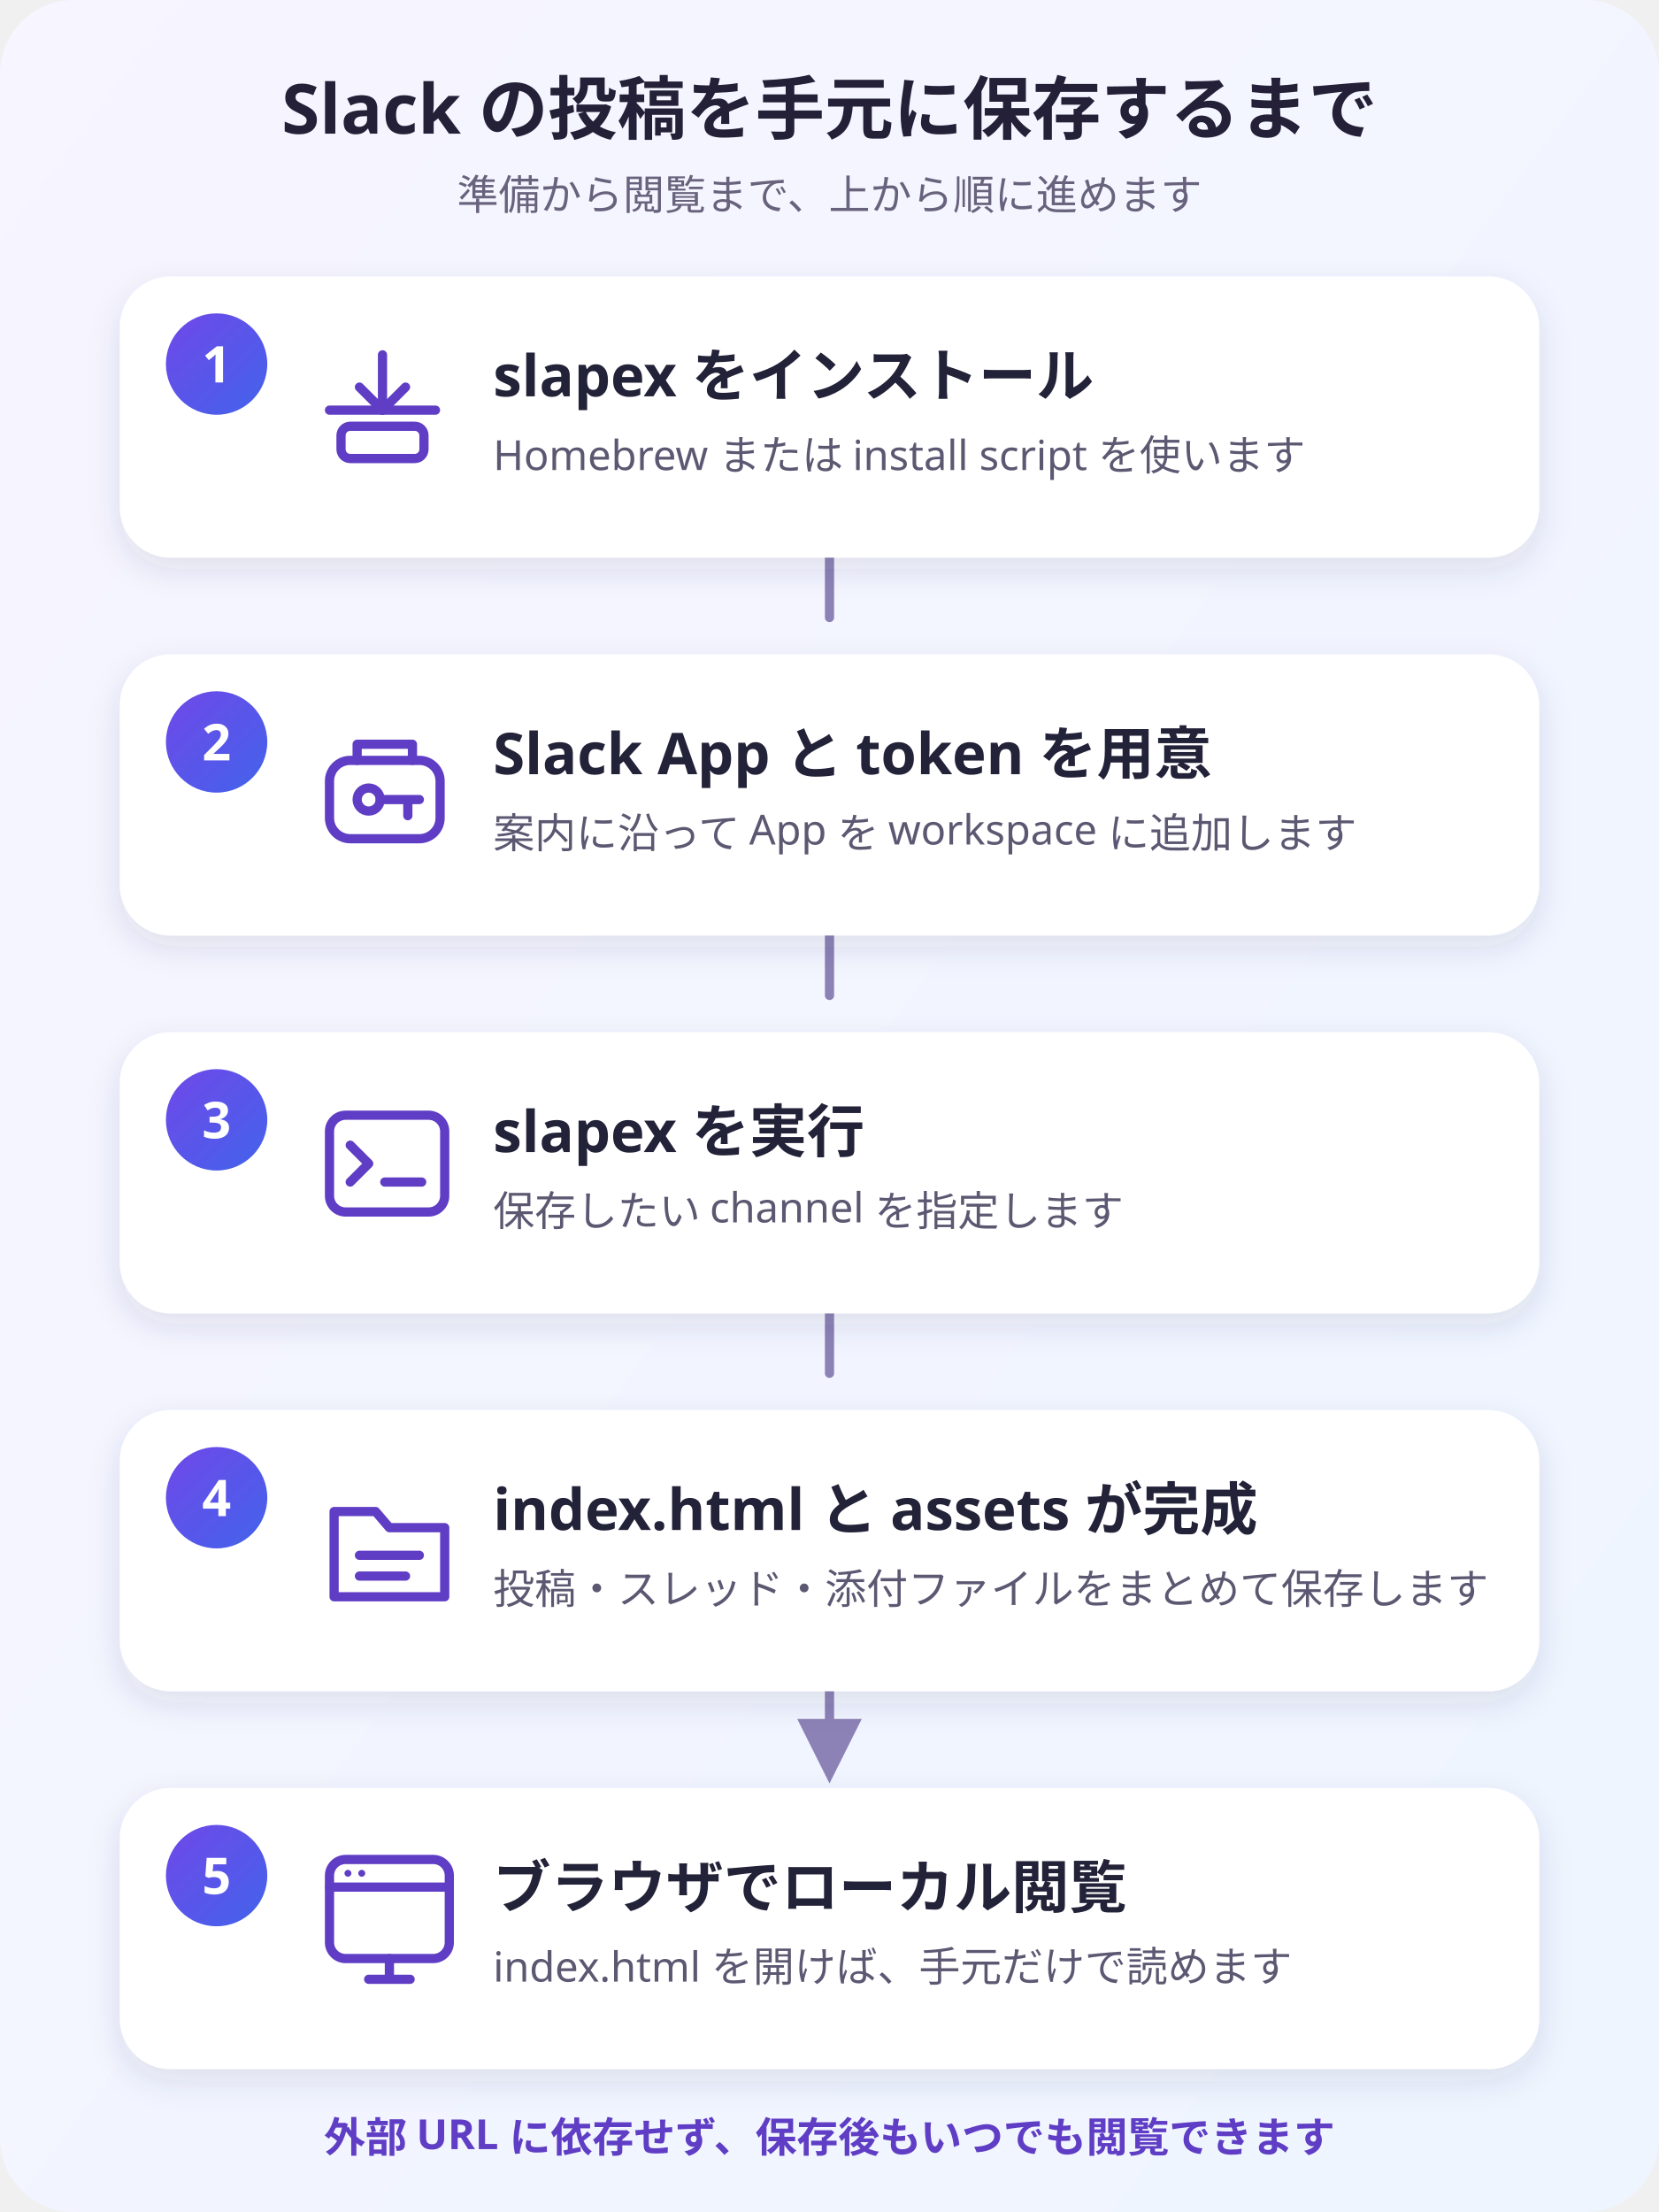
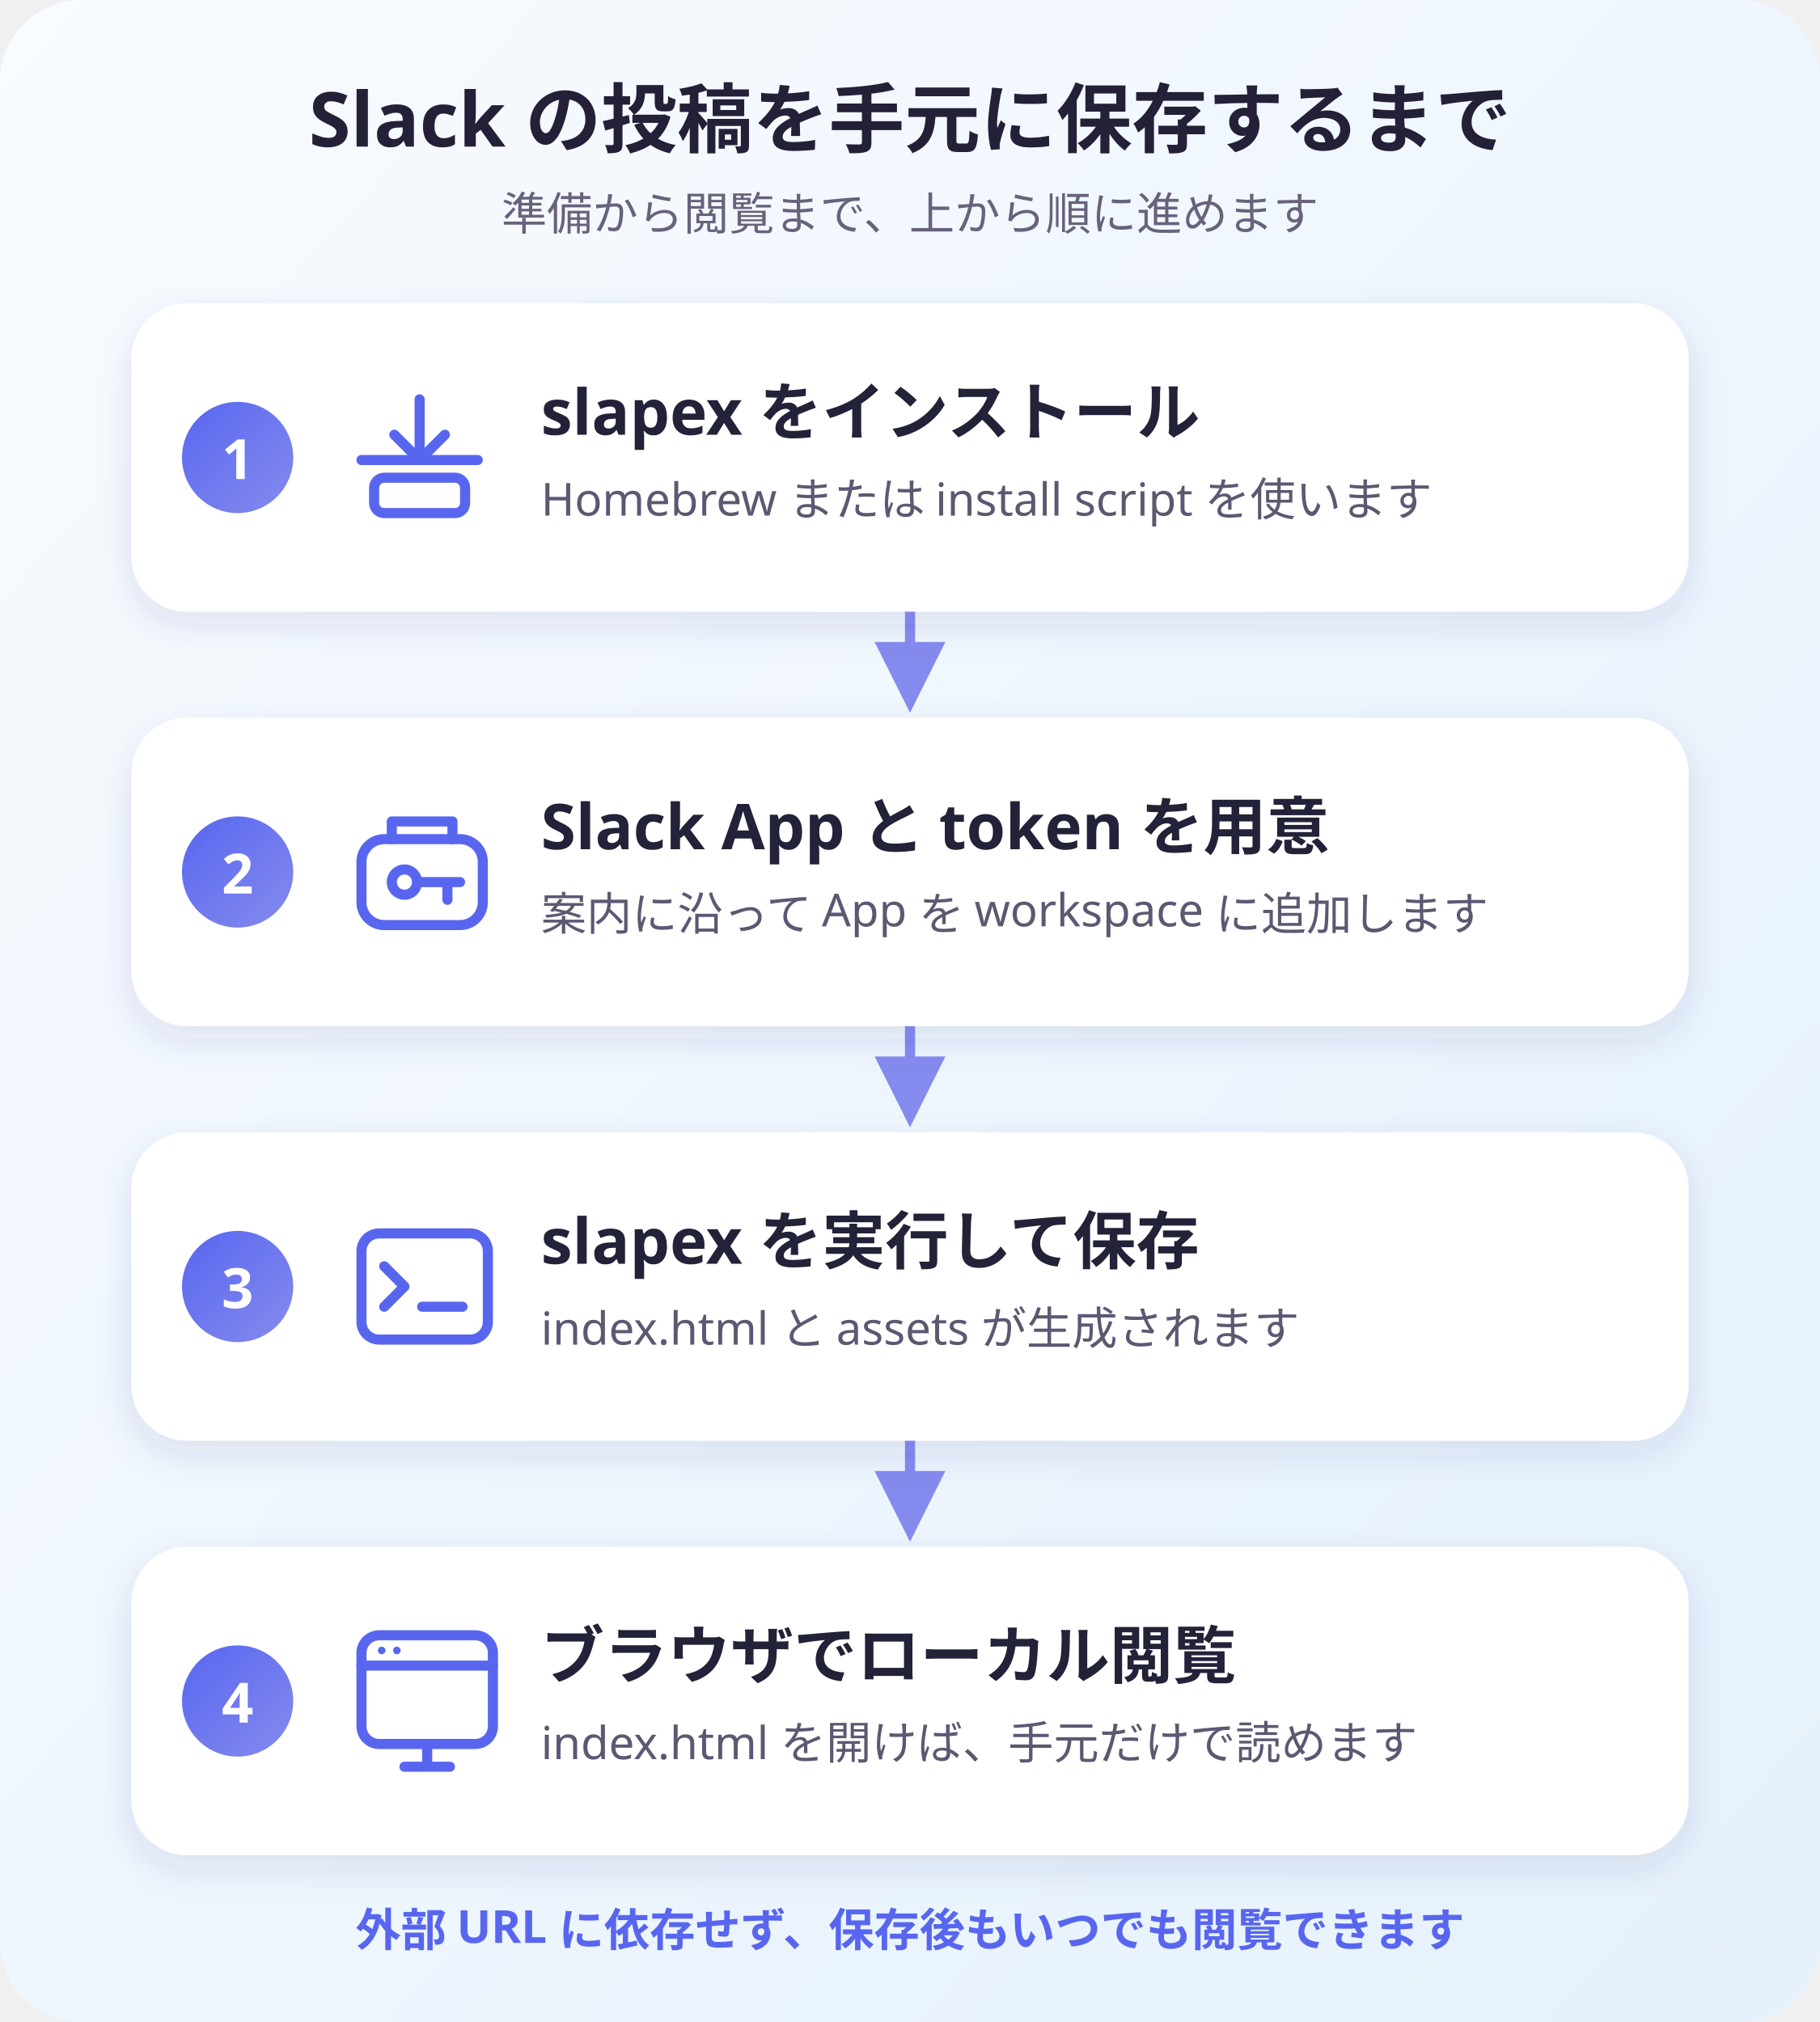
- <svg xmlns="http://www.w3.org/2000/svg" viewBox="0 0 720 960" role="img" aria-labelledby="title desc">
+ <svg xmlns="http://www.w3.org/2000/svg" viewBox="0 0 720 800" role="img" aria-labelledby="title desc">
  <defs>
    <linearGradient id="background" x1="0" y1="0" x2="1" y2="1">
-       <stop offset="0" stop-color="#f7f5ff" />
-       <stop offset="1" stop-color="#eef5ff" />
+       <stop offset="0" stop-color="#F8FBFF" />
+       <stop offset="1" stop-color="#E5F1FB" />
    </linearGradient>
    <linearGradient id="accent" x1="0" y1="0" x2="1" y2="1">
-       <stop offset="0" stop-color="#7048e8" />
-       <stop offset="1" stop-color="#4263eb" />
+       <stop offset="0" stop-color="#5866EF" />
+       <stop offset="1" stop-color="#858BEE" />
    </linearGradient>
    <filter id="shadow" x="-10%" y="-10%" width="120%" height="130%">
-       <feDropShadow dx="0" dy="5" stdDeviation="7" flood-color="#352b63" flood-opacity="0.12" />
+       <feDropShadow dx="0" dy="5" stdDeviation="7" flood-color="#314191" flood-opacity="0.12" />
    </filter>
    <marker id="arrow" viewBox="0 0 10 10" refX="5" refY="5" markerWidth="7" markerHeight="7" orient="auto-start-reverse">
-       <path d="M 0 0 L 10 5 L 0 10 z" fill="#8c82b6" />
+       <path d="M 0 0 L 10 5 L 0 10 z" fill="#858BEE" />
    </marker>
    <style>
      text { font-family: "Hiragino Sans", "Noto Sans JP", "Yu Gothic", sans-serif; }
      .step-title { fill: #242038; font-size: 25px; font-weight: 700; }
      .step-detail { fill: #5d5872; font-size: 18px; }
-       .step-number { fill: #ffffff; font-size: 22px; font-weight: 800; text-anchor: middle; }
-       .icon { fill: none; stroke: #5f3dc4; stroke-width: 4; stroke-linecap: round; stroke-linejoin: round; }
+       .step-number { fill: #ffffff; font-size: 22px; font-weight: 800; text-anchor: middle; dominant-baseline: central; }
+       .icon { fill: none; stroke: #5866EF; stroke-width: 4; stroke-linecap: round; stroke-linejoin: round; }
    </style>
  </defs>
-   <rect width="720" height="960" rx="32" fill="url(#background)" />
+   <rect width="720" height="800" rx="32" fill="url(#background)" />
  <text x="360" y="58" fill="#242038" font-size="30" font-weight="800" text-anchor="middle">Slack の投稿を手元に保存するまで</text>
  <text x="360" y="91" fill="#68627c" font-size="18" text-anchor="middle">準備から閲覧まで、上から順に進めます</text>
-   <path d="M360 242 V268 M360 406 V432 M360 570 V596 M360 734 V760" stroke="#8c82b6" stroke-width="4" stroke-linecap="round" marker-end="url(#arrow)" />
+   <path d="M360 242 V268" stroke="#858BEE" stroke-width="4" stroke-linecap="round" marker-end="url(#arrow)" />
+   <path d="M360 406 V432" stroke="#858BEE" stroke-width="4" stroke-linecap="round" marker-end="url(#arrow)" />
+   <path d="M360 570 V596" stroke="#858BEE" stroke-width="4" stroke-linecap="round" marker-end="url(#arrow)" />
  <g transform="translate(52 120)" filter="url(#shadow)">
    <rect width="616" height="122" rx="22" fill="#ffffff" />
-     <circle cx="42" cy="38" r="22" fill="url(#accent)" />
-     <text class="step-number" x="42" y="46">1</text>
-     <g class="icon" transform="translate(91 34)">
+     <circle cx="42" cy="61" r="22" fill="url(#accent)" />
+     <text class="step-number" x="42" y="61">1</text>
+     <g class="icon" transform="translate(91 38)">
      <path d="M0 24 H46" />
      <path d="M23 0 V24" />
      <path d="M13 14 L23 24 L33 14" />
      <rect x="5" y="31" width="36" height="14" rx="4" />
    </g>
    <text class="step-title" x="162" y="52">slapex をインストール</text>
    <text class="step-detail" x="162" y="84">Homebrew または install script を使います</text>
  </g>
  <g transform="translate(52 284)" filter="url(#shadow)">
    <rect width="616" height="122" rx="22" fill="#ffffff" />
-     <circle cx="42" cy="38" r="22" fill="url(#accent)" />
-     <text class="step-number" x="42" y="46">2</text>
-     <g class="icon" transform="translate(91 36)">
+     <circle cx="42" cy="61" r="22" fill="url(#accent)" />
+     <text class="step-number" x="42" y="61">2</text>
+     <g class="icon" transform="translate(91 38)">
      <rect x="0" y="10" width="48" height="34" rx="9" />
      <circle cx="17" cy="27" r="5" />
      <path d="M22 27 H39 M34 27 V34" />
      <path d="M12 10 V3 H36 V10" />
    </g>
    <text class="step-title" x="162" y="52">Slack App と token を用意</text>
    <text class="step-detail" x="162" y="84">案内に沿って App を workspace に追加します</text>
  </g>
  <g transform="translate(52 448)" filter="url(#shadow)">
    <rect width="616" height="122" rx="22" fill="#ffffff" />
-     <circle cx="42" cy="38" r="22" fill="url(#accent)" />
-     <text class="step-number" x="42" y="46">3</text>
-     <g class="icon" transform="translate(91 36)">
+     <circle cx="42" cy="61" r="22" fill="url(#accent)" />
+     <text class="step-number" x="42" y="61">3</text>
+     <g class="icon" transform="translate(91 40)">
      <rect x="0" y="0" width="50" height="42" rx="7" />
      <path d="M9 13 L17 21 L9 29 M24 29 H40" />
    </g>
-     <text class="step-title" x="162" y="52">slapex を実行</text>
-     <text class="step-detail" x="162" y="84">保存したい channel を指定します</text>
+     <text class="step-title" x="162" y="52">slapex を実行して保存</text>
+     <text class="step-detail" x="162" y="84">index.html と assets が生成されます</text>
  </g>
  <g transform="translate(52 612)" filter="url(#shadow)">
    <rect width="616" height="122" rx="22" fill="#ffffff" />
-     <circle cx="42" cy="38" r="22" fill="url(#accent)" />
-     <text class="step-number" x="42" y="46">4</text>
-     <g class="icon" transform="translate(91 32)">
-       <path d="M2 12 H20 L26 19 H50 V49 H2 Z" />
-       <path d="M13 31 H39 M13 40 H33" />
-     </g>
-     <text class="step-title" x="162" y="52">index.html と assets が完成</text>
-     <text class="step-detail" x="162" y="84">投稿・スレッド・添付ファイルをまとめて保存します</text>
-   </g>
-   <g transform="translate(52 776)" filter="url(#shadow)">
-     <rect width="616" height="122" rx="22" fill="#ffffff" />
-     <circle cx="42" cy="38" r="22" fill="url(#accent)" />
-     <text class="step-number" x="42" y="46">5</text>
-     <g class="icon" transform="translate(91 31)">
+     <circle cx="42" cy="61" r="22" fill="url(#accent)" />
+     <text class="step-number" x="42" y="61">4</text>
+     <g class="icon" transform="translate(91 35)">
      <rect x="0" y="0" width="52" height="43" rx="7" />
      <path d="M0 12 H52" />
-       <circle cx="8" cy="6" r="1.5" fill="#5f3dc4" stroke="none" />
-       <circle cx="14" cy="6" r="1.5" fill="#5f3dc4" stroke="none" />
+       <circle cx="8" cy="6" r="1.5" fill="#5866EF" stroke="none" />
+       <circle cx="14" cy="6" r="1.5" fill="#5866EF" stroke="none" />
      <path d="M17 52 H35 M26 43 V52" />
    </g>
    <text class="step-title" x="162" y="52">ブラウザでローカル閲覧</text>
    <text class="step-detail" x="162" y="84">index.html を開けば、手元だけで読めます</text>
  </g>
-   <text x="360" y="934" fill="#5f3dc4" font-size="18" font-weight="700" text-anchor="middle">外部 URL に依存せず、保存後もいつでも閲覧できます</text>
+   <text x="360" y="770" fill="#5866EF" font-size="18" font-weight="700" text-anchor="middle">外部 URL に依存せず、保存後もいつでも閲覧できます</text>
</svg>
